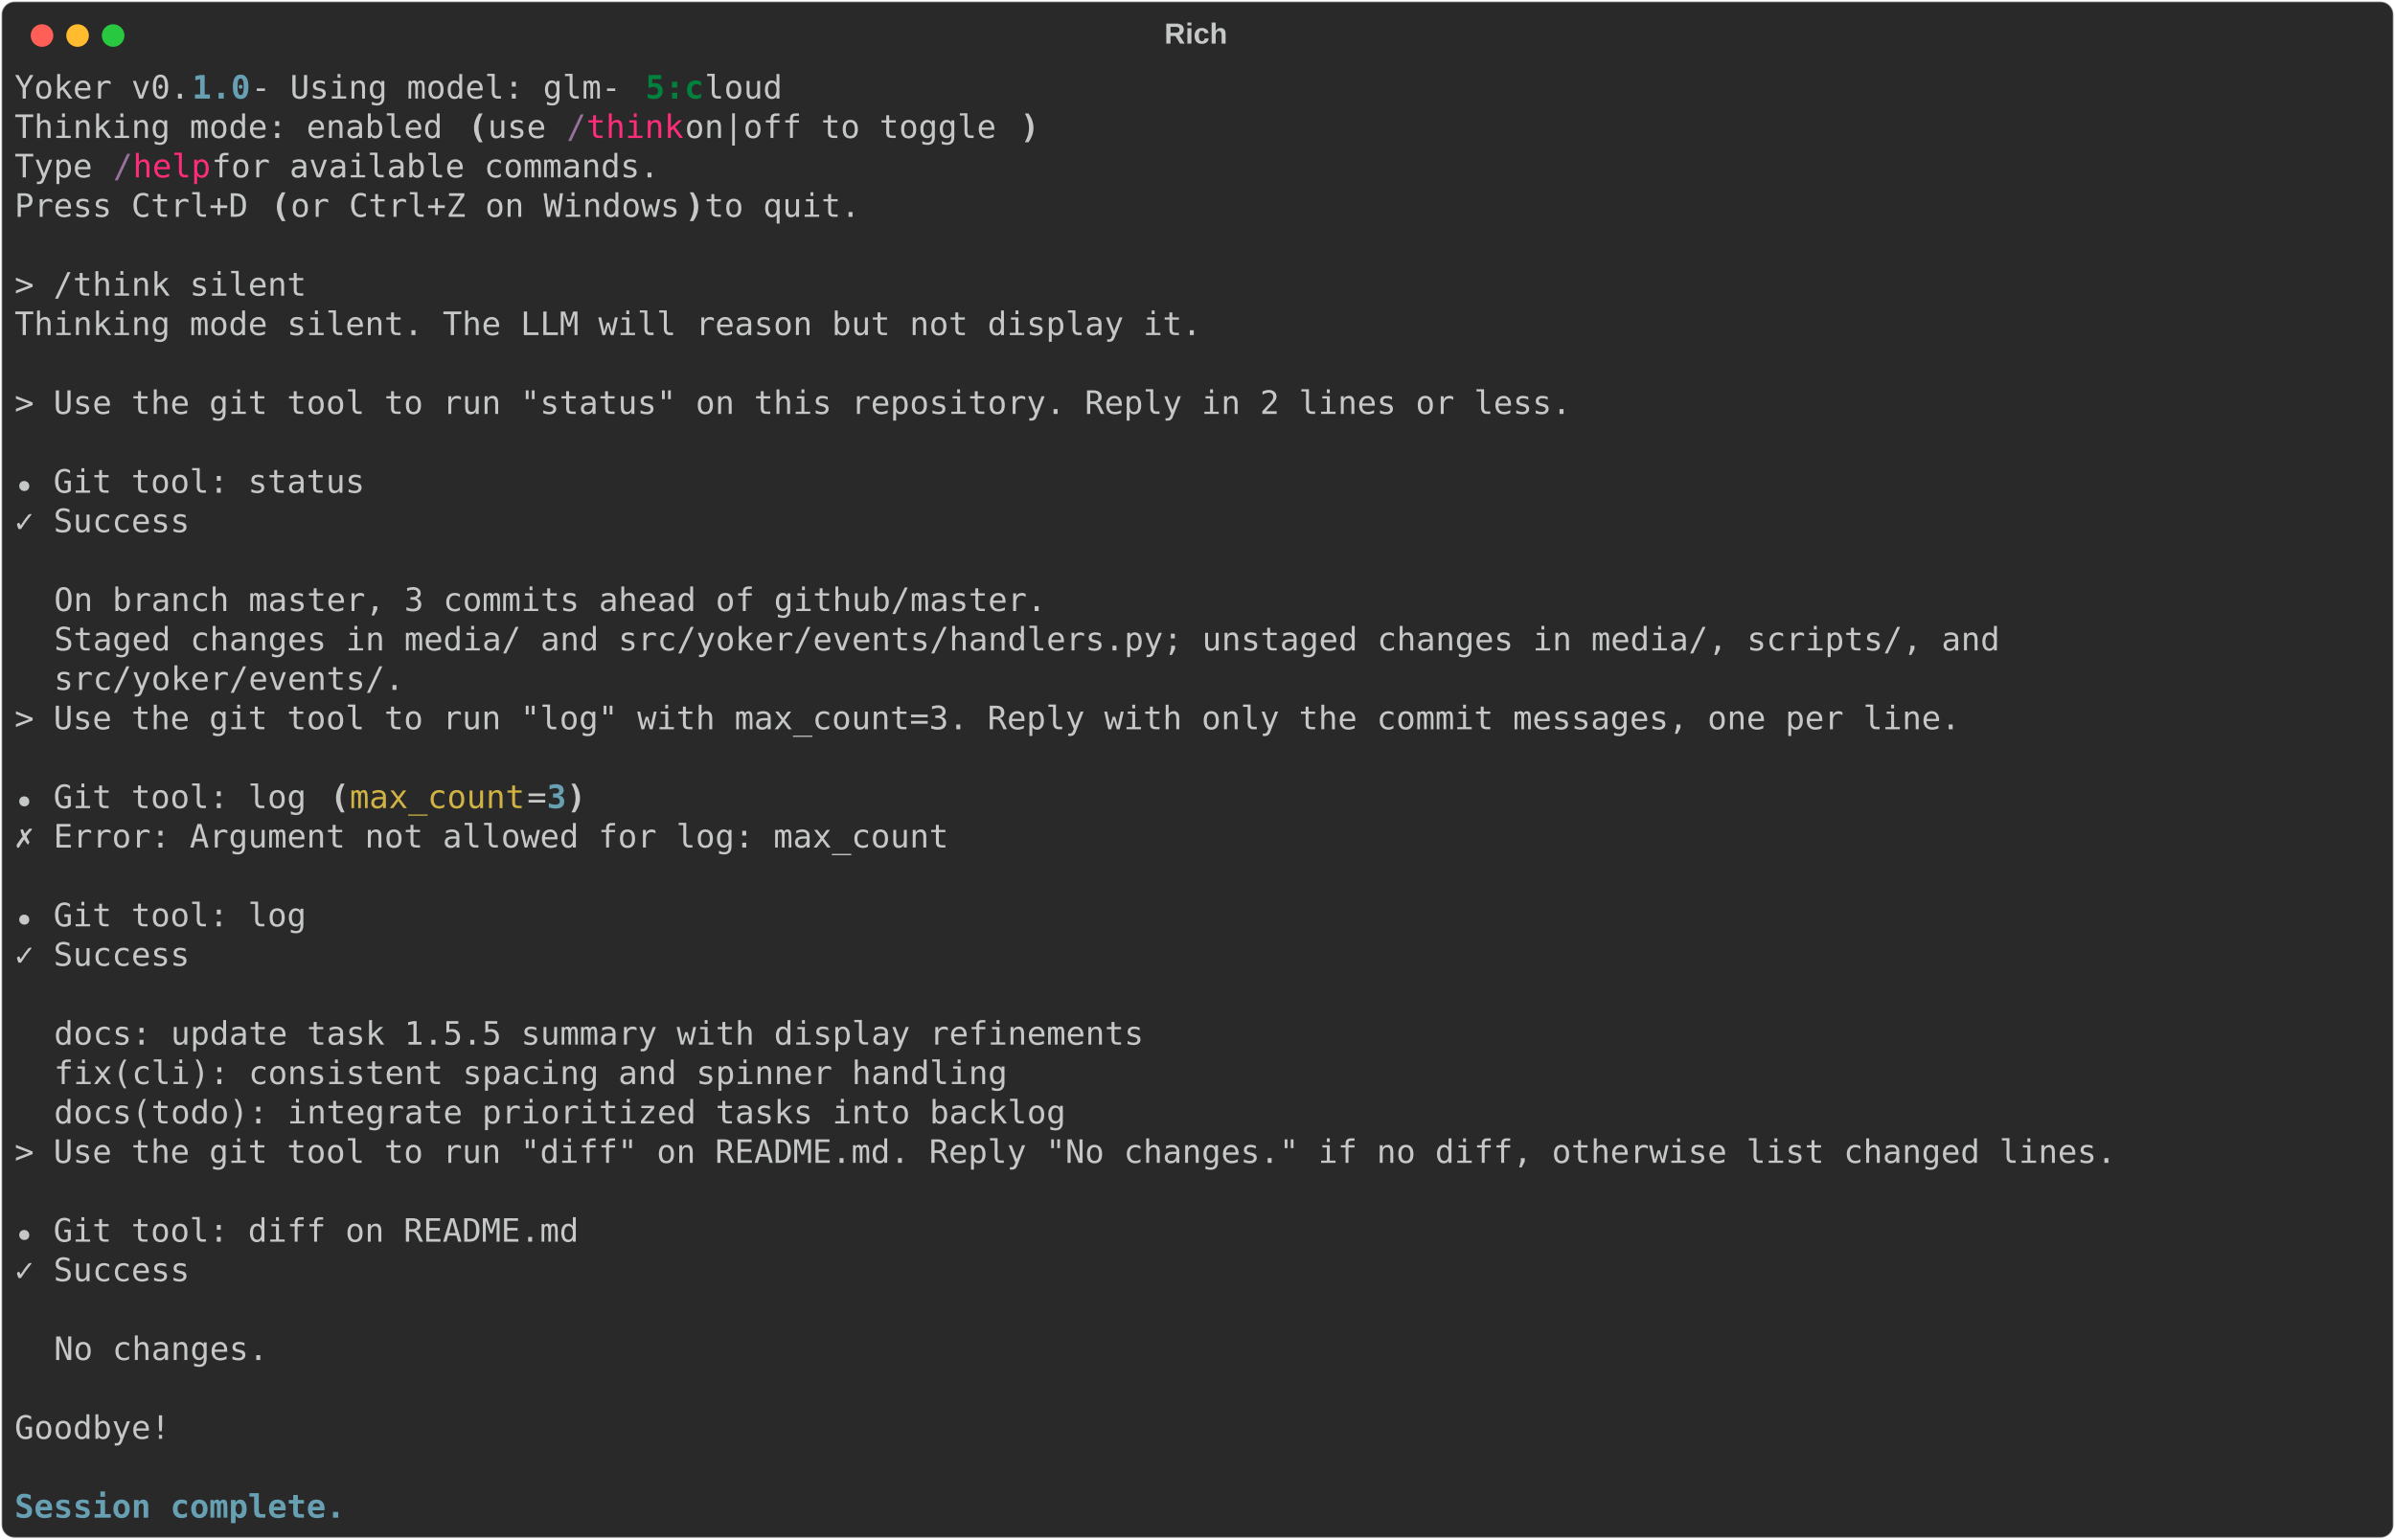
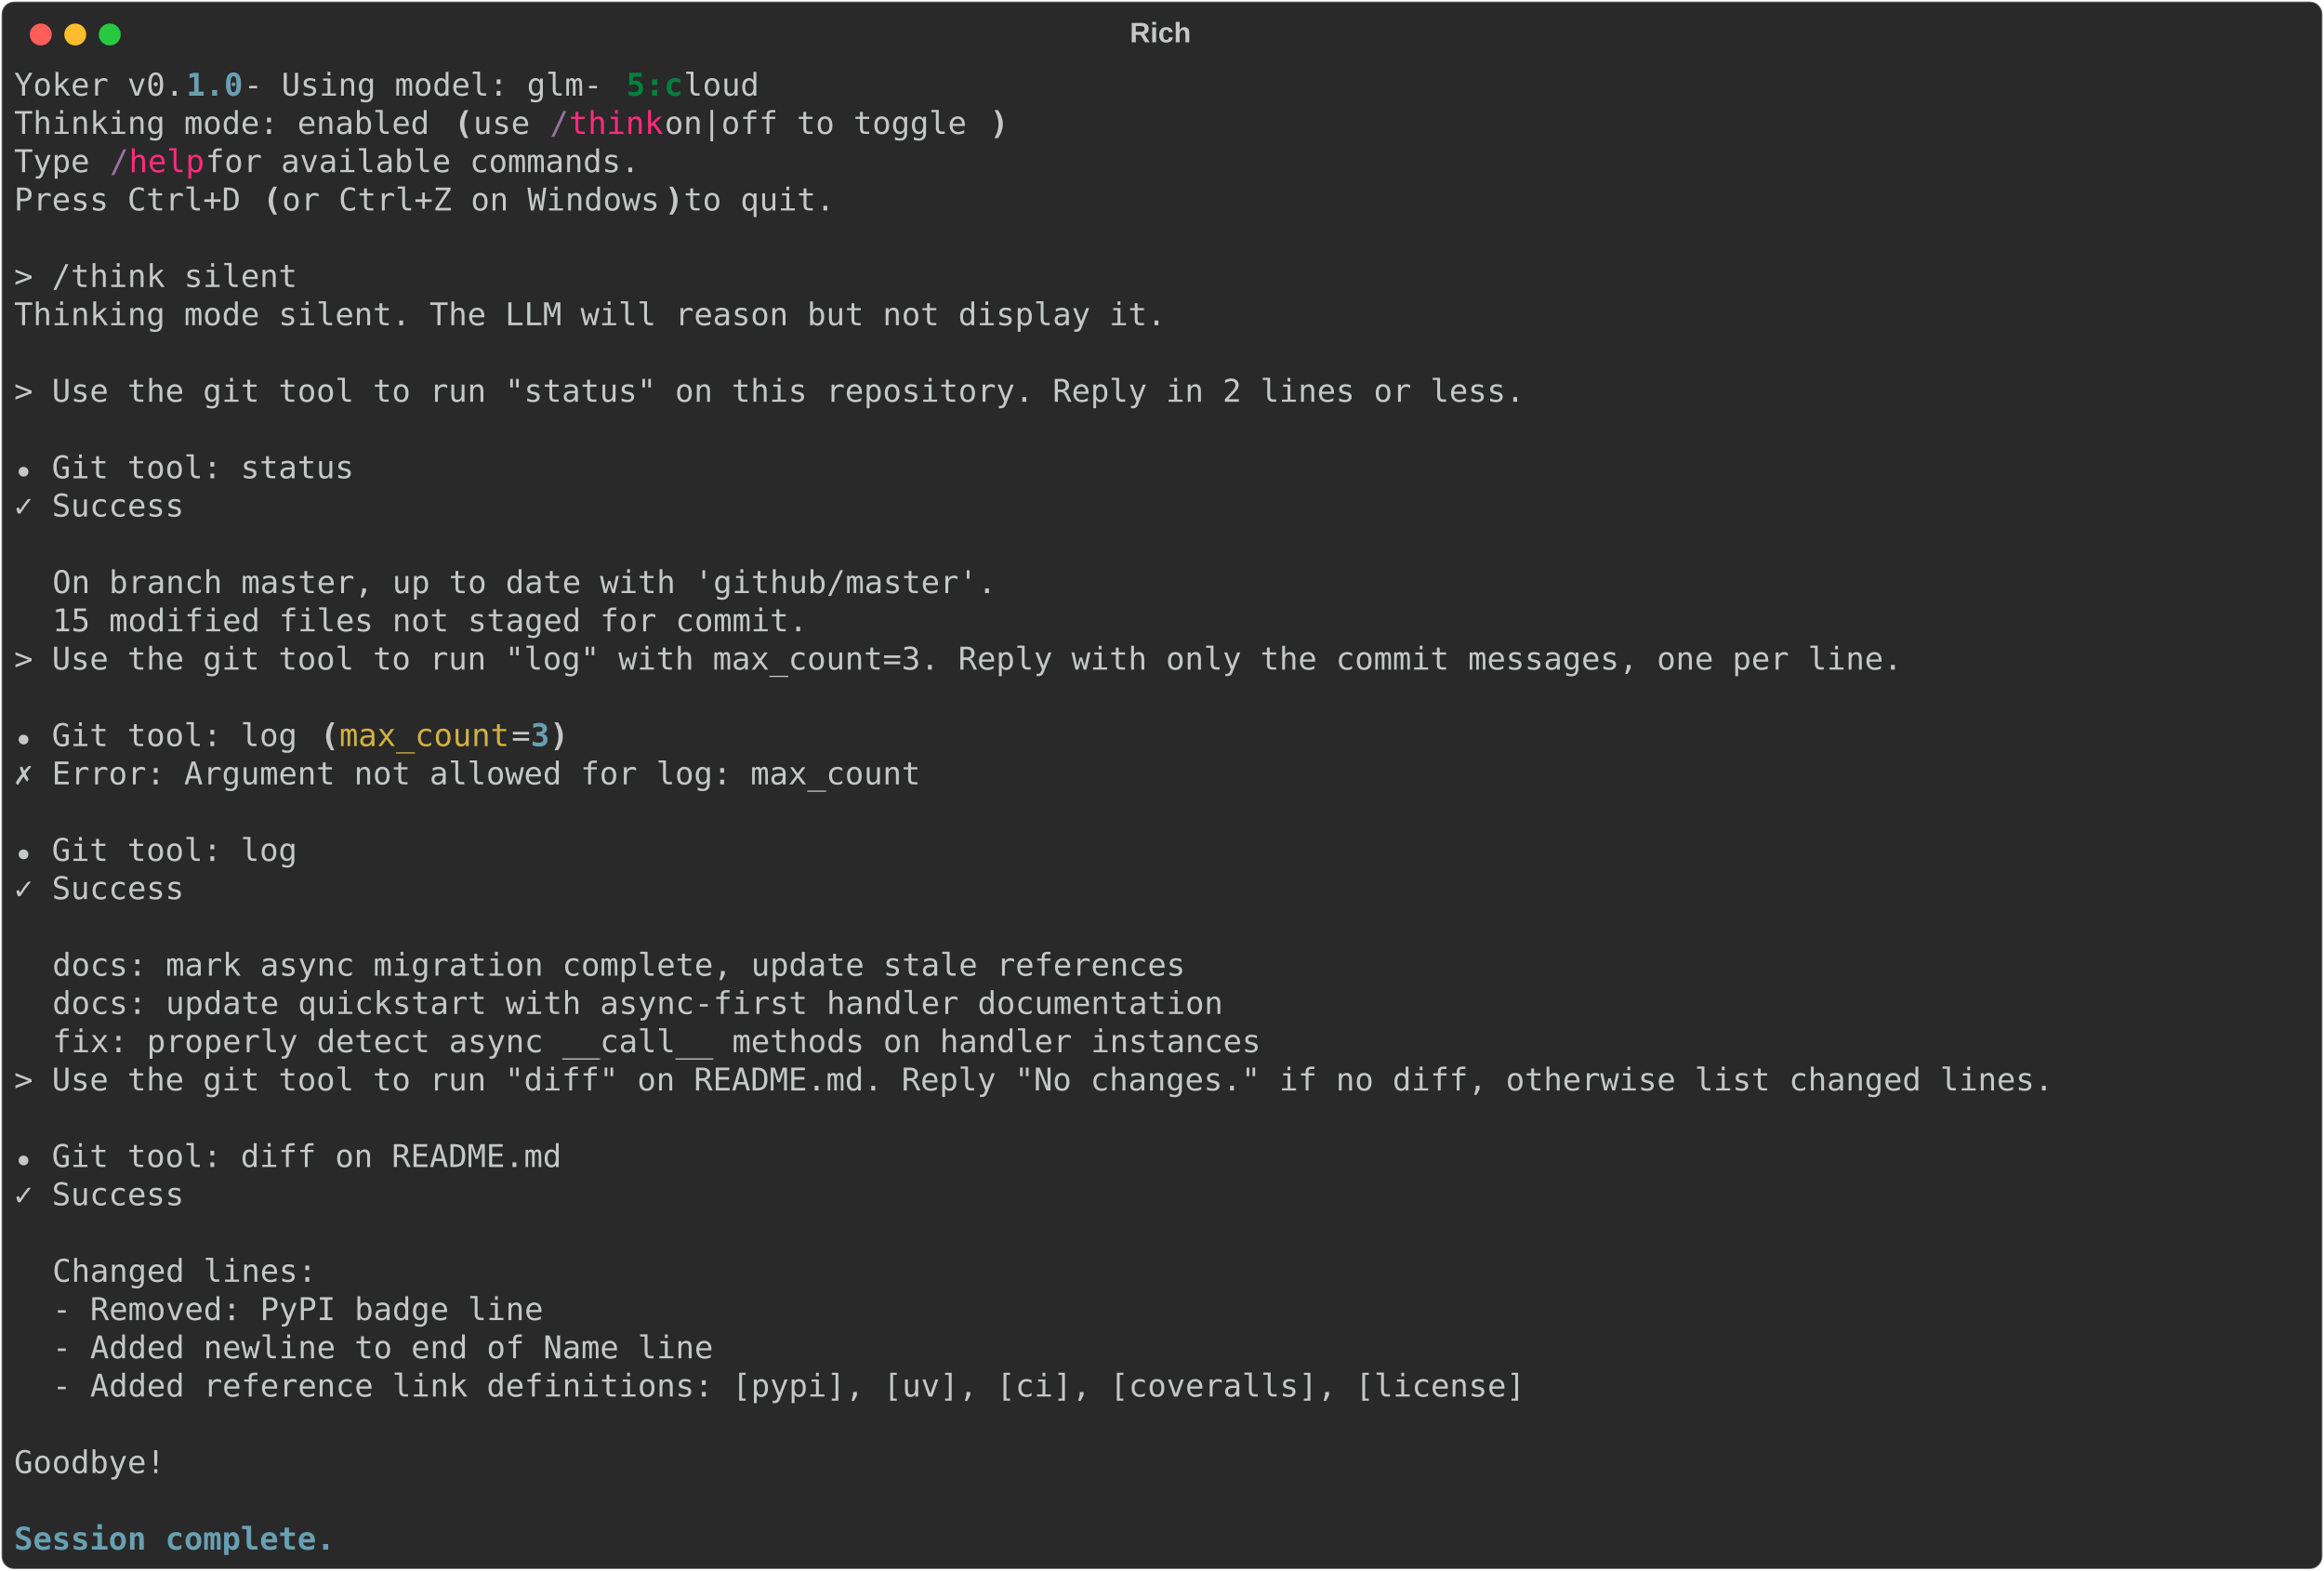
- <svg xmlns="http://www.w3.org/2000/svg" class="rich-terminal" viewBox="0 0 1482 952.8">
+ <svg xmlns="http://www.w3.org/2000/svg" class="rich-terminal" viewBox="0 0 1482 1001.6">
  <style>

    @font-face {
        font-family: "Fira Code";
        src: local("FiraCode-Regular"),
                url("https://cdnjs.cloudflare.com/ajax/libs/firacode/6.2.0/woff2/FiraCode-Regular.woff2") format("woff2"),
                url("https://cdnjs.cloudflare.com/ajax/libs/firacode/6.2.0/woff/FiraCode-Regular.woff") format("woff");
        font-style: normal;
        font-weight: 400;
    }
    @font-face {
        font-family: "Fira Code";
        src: local("FiraCode-Bold"),
                url("https://cdnjs.cloudflare.com/ajax/libs/firacode/6.2.0/woff2/FiraCode-Bold.woff2") format("woff2"),
                url("https://cdnjs.cloudflare.com/ajax/libs/firacode/6.2.0/woff/FiraCode-Bold.woff") format("woff");
        font-style: bold;
        font-weight: 700;
    }

-     .terminal-1325494704-matrix {
+     .terminal-585482461-matrix {
        font-family: Fira Code, monospace;
        font-size: 20px;
        line-height: 24.4px;
        font-variant-east-asian: full-width;
    }

-     .terminal-1325494704-title {
+     .terminal-585482461-title {
        font-size: 18px;
        font-weight: bold;
        font-family: arial;
    }

-     .terminal-1325494704-r1 { fill: #c5c8c6 }
- .terminal-1325494704-r2 { fill: #68a0b3;font-weight: bold }
- .terminal-1325494704-r3 { fill: #00823d;font-weight: bold }
- .terminal-1325494704-r4 { fill: #c5c8c6;font-weight: bold }
- .terminal-1325494704-r5 { fill: #98729f }
- .terminal-1325494704-r6 { fill: #ff2c7a }
- .terminal-1325494704-r7 { fill: #d0b344 }
+     .terminal-585482461-r1 { fill: #c5c8c6 }
+ .terminal-585482461-r2 { fill: #68a0b3;font-weight: bold }
+ .terminal-585482461-r3 { fill: #00823d;font-weight: bold }
+ .terminal-585482461-r4 { fill: #c5c8c6;font-weight: bold }
+ .terminal-585482461-r5 { fill: #98729f }
+ .terminal-585482461-r6 { fill: #ff2c7a }
+ .terminal-585482461-r7 { fill: #d0b344 }
    </style>
  <defs>
-     <clipPath id="terminal-1325494704-clip-terminal">
-       <rect x="0" y="0" width="1463.0" height="901.8" />
-     </clipPath>
-     <clipPath id="terminal-1325494704-line-0">
+     <clipPath id="terminal-585482461-clip-terminal">
+       <rect x="0" y="0" width="1463.0" height="950.6" />
+     </clipPath>
+     <clipPath id="terminal-585482461-line-0">
      <rect x="0" y="1.5" width="1464" height="24.65" />
    </clipPath>
-     <clipPath id="terminal-1325494704-line-1">
+     <clipPath id="terminal-585482461-line-1">
      <rect x="0" y="25.9" width="1464" height="24.65" />
    </clipPath>
-     <clipPath id="terminal-1325494704-line-2">
+     <clipPath id="terminal-585482461-line-2">
      <rect x="0" y="50.3" width="1464" height="24.65" />
    </clipPath>
-     <clipPath id="terminal-1325494704-line-3">
+     <clipPath id="terminal-585482461-line-3">
      <rect x="0" y="74.7" width="1464" height="24.65" />
    </clipPath>
-     <clipPath id="terminal-1325494704-line-4">
+     <clipPath id="terminal-585482461-line-4">
      <rect x="0" y="99.1" width="1464" height="24.65" />
    </clipPath>
-     <clipPath id="terminal-1325494704-line-5">
+     <clipPath id="terminal-585482461-line-5">
      <rect x="0" y="123.5" width="1464" height="24.65" />
    </clipPath>
-     <clipPath id="terminal-1325494704-line-6">
+     <clipPath id="terminal-585482461-line-6">
      <rect x="0" y="147.9" width="1464" height="24.65" />
    </clipPath>
-     <clipPath id="terminal-1325494704-line-7">
+     <clipPath id="terminal-585482461-line-7">
      <rect x="0" y="172.3" width="1464" height="24.65" />
    </clipPath>
-     <clipPath id="terminal-1325494704-line-8">
+     <clipPath id="terminal-585482461-line-8">
      <rect x="0" y="196.7" width="1464" height="24.65" />
    </clipPath>
-     <clipPath id="terminal-1325494704-line-9">
+     <clipPath id="terminal-585482461-line-9">
      <rect x="0" y="221.1" width="1464" height="24.65" />
    </clipPath>
-     <clipPath id="terminal-1325494704-line-10">
+     <clipPath id="terminal-585482461-line-10">
      <rect x="0" y="245.5" width="1464" height="24.65" />
    </clipPath>
-     <clipPath id="terminal-1325494704-line-11">
+     <clipPath id="terminal-585482461-line-11">
      <rect x="0" y="269.9" width="1464" height="24.65" />
    </clipPath>
-     <clipPath id="terminal-1325494704-line-12">
+     <clipPath id="terminal-585482461-line-12">
      <rect x="0" y="294.3" width="1464" height="24.65" />
    </clipPath>
-     <clipPath id="terminal-1325494704-line-13">
+     <clipPath id="terminal-585482461-line-13">
      <rect x="0" y="318.7" width="1464" height="24.65" />
    </clipPath>
-     <clipPath id="terminal-1325494704-line-14">
+     <clipPath id="terminal-585482461-line-14">
      <rect x="0" y="343.1" width="1464" height="24.65" />
    </clipPath>
-     <clipPath id="terminal-1325494704-line-15">
+     <clipPath id="terminal-585482461-line-15">
      <rect x="0" y="367.5" width="1464" height="24.65" />
    </clipPath>
-     <clipPath id="terminal-1325494704-line-16">
+     <clipPath id="terminal-585482461-line-16">
      <rect x="0" y="391.9" width="1464" height="24.65" />
    </clipPath>
-     <clipPath id="terminal-1325494704-line-17">
+     <clipPath id="terminal-585482461-line-17">
      <rect x="0" y="416.3" width="1464" height="24.65" />
    </clipPath>
-     <clipPath id="terminal-1325494704-line-18">
+     <clipPath id="terminal-585482461-line-18">
      <rect x="0" y="440.7" width="1464" height="24.65" />
    </clipPath>
-     <clipPath id="terminal-1325494704-line-19">
+     <clipPath id="terminal-585482461-line-19">
      <rect x="0" y="465.1" width="1464" height="24.65" />
    </clipPath>
-     <clipPath id="terminal-1325494704-line-20">
+     <clipPath id="terminal-585482461-line-20">
      <rect x="0" y="489.5" width="1464" height="24.65" />
    </clipPath>
-     <clipPath id="terminal-1325494704-line-21">
+     <clipPath id="terminal-585482461-line-21">
      <rect x="0" y="513.9" width="1464" height="24.65" />
    </clipPath>
-     <clipPath id="terminal-1325494704-line-22">
+     <clipPath id="terminal-585482461-line-22">
      <rect x="0" y="538.3" width="1464" height="24.65" />
    </clipPath>
-     <clipPath id="terminal-1325494704-line-23">
+     <clipPath id="terminal-585482461-line-23">
      <rect x="0" y="562.7" width="1464" height="24.65" />
    </clipPath>
-     <clipPath id="terminal-1325494704-line-24">
+     <clipPath id="terminal-585482461-line-24">
      <rect x="0" y="587.1" width="1464" height="24.65" />
    </clipPath>
-     <clipPath id="terminal-1325494704-line-25">
+     <clipPath id="terminal-585482461-line-25">
      <rect x="0" y="611.5" width="1464" height="24.65" />
    </clipPath>
-     <clipPath id="terminal-1325494704-line-26">
+     <clipPath id="terminal-585482461-line-26">
      <rect x="0" y="635.9" width="1464" height="24.65" />
    </clipPath>
-     <clipPath id="terminal-1325494704-line-27">
+     <clipPath id="terminal-585482461-line-27">
      <rect x="0" y="660.3" width="1464" height="24.65" />
    </clipPath>
-     <clipPath id="terminal-1325494704-line-28">
+     <clipPath id="terminal-585482461-line-28">
      <rect x="0" y="684.7" width="1464" height="24.65" />
    </clipPath>
-     <clipPath id="terminal-1325494704-line-29">
+     <clipPath id="terminal-585482461-line-29">
      <rect x="0" y="709.1" width="1464" height="24.65" />
    </clipPath>
-     <clipPath id="terminal-1325494704-line-30">
+     <clipPath id="terminal-585482461-line-30">
      <rect x="0" y="733.5" width="1464" height="24.65" />
    </clipPath>
-     <clipPath id="terminal-1325494704-line-31">
+     <clipPath id="terminal-585482461-line-31">
      <rect x="0" y="757.9" width="1464" height="24.65" />
    </clipPath>
-     <clipPath id="terminal-1325494704-line-32">
+     <clipPath id="terminal-585482461-line-32">
      <rect x="0" y="782.3" width="1464" height="24.65" />
    </clipPath>
-     <clipPath id="terminal-1325494704-line-33">
+     <clipPath id="terminal-585482461-line-33">
      <rect x="0" y="806.7" width="1464" height="24.65" />
    </clipPath>
-     <clipPath id="terminal-1325494704-line-34">
+     <clipPath id="terminal-585482461-line-34">
      <rect x="0" y="831.1" width="1464" height="24.65" />
    </clipPath>
-     <clipPath id="terminal-1325494704-line-35">
+     <clipPath id="terminal-585482461-line-35">
      <rect x="0" y="855.5" width="1464" height="24.65" />
    </clipPath>
+     <clipPath id="terminal-585482461-line-36">
+       <rect x="0" y="879.9" width="1464" height="24.65" />
+     </clipPath>
+     <clipPath id="terminal-585482461-line-37">
+       <rect x="0" y="904.3" width="1464" height="24.65" />
+     </clipPath>
  </defs>
-   <rect fill="#292929" stroke="rgba(255,255,255,0.35)" stroke-width="1" x="1" y="1" width="1480" height="950.8" rx="8" />
-   <text class="terminal-1325494704-title" fill="#c5c8c6" text-anchor="middle" x="740" y="27">Rich</text>
+   <rect fill="#292929" stroke="rgba(255,255,255,0.35)" stroke-width="1" x="1" y="1" width="1480" height="999.6" rx="8" />
+   <text class="terminal-585482461-title" fill="#c5c8c6" text-anchor="middle" x="740" y="27">Rich</text>
  <g transform="translate(26,22)">
    <circle cx="0" cy="0" r="7" fill="#ff5f57" />
    <circle cx="22" cy="0" r="7" fill="#febc2e" />
    <circle cx="44" cy="0" r="7" fill="#28c840" />
  </g>
-   <g transform="translate(9, 41)" clip-path="url(#terminal-1325494704-clip-terminal)">
-     <g class="terminal-1325494704-matrix">
-       <text class="terminal-1325494704-r1" x="0" y="20" textLength="109.8" clip-path="url(#terminal-1325494704-line-0)">Yoker v0.</text>
-       <text class="terminal-1325494704-r2" x="109.8" y="20" textLength="36.6" clip-path="url(#terminal-1325494704-line-0)">1.0</text>
-       <text class="terminal-1325494704-r1" x="146.4" y="20" textLength="244" clip-path="url(#terminal-1325494704-line-0)"> - Using model: glm-</text>
-       <text class="terminal-1325494704-r3" x="390.4" y="20" textLength="36.6" clip-path="url(#terminal-1325494704-line-0)">5:c</text>
-       <text class="terminal-1325494704-r1" x="427" y="20" textLength="48.8" clip-path="url(#terminal-1325494704-line-0)">loud</text>
-       <text class="terminal-1325494704-r1" x="1464" y="20" textLength="12.2" clip-path="url(#terminal-1325494704-line-0)">
- </text>
-       <text class="terminal-1325494704-r1" x="0" y="44.4" textLength="280.6" clip-path="url(#terminal-1325494704-line-1)">Thinking mode: enabled </text>
-       <text class="terminal-1325494704-r4" x="280.6" y="44.4" textLength="12.2" clip-path="url(#terminal-1325494704-line-1)">(</text>
-       <text class="terminal-1325494704-r1" x="292.8" y="44.4" textLength="48.8" clip-path="url(#terminal-1325494704-line-1)">use </text>
-       <text class="terminal-1325494704-r5" x="341.6" y="44.4" textLength="12.2" clip-path="url(#terminal-1325494704-line-1)">/</text>
-       <text class="terminal-1325494704-r6" x="353.8" y="44.4" textLength="61" clip-path="url(#terminal-1325494704-line-1)">think</text>
-       <text class="terminal-1325494704-r1" x="414.8" y="44.4" textLength="207.4" clip-path="url(#terminal-1325494704-line-1)"> on|off to toggle</text>
-       <text class="terminal-1325494704-r4" x="622.2" y="44.4" textLength="12.2" clip-path="url(#terminal-1325494704-line-1)">)</text>
-       <text class="terminal-1325494704-r1" x="1464" y="44.4" textLength="12.2" clip-path="url(#terminal-1325494704-line-1)">
- </text>
-       <text class="terminal-1325494704-r1" x="0" y="68.8" textLength="61" clip-path="url(#terminal-1325494704-line-2)">Type </text>
-       <text class="terminal-1325494704-r5" x="61" y="68.8" textLength="12.2" clip-path="url(#terminal-1325494704-line-2)">/</text>
-       <text class="terminal-1325494704-r6" x="73.2" y="68.8" textLength="48.8" clip-path="url(#terminal-1325494704-line-2)">help</text>
-       <text class="terminal-1325494704-r1" x="122" y="68.8" textLength="292.8" clip-path="url(#terminal-1325494704-line-2)"> for available commands.</text>
-       <text class="terminal-1325494704-r1" x="1464" y="68.8" textLength="12.2" clip-path="url(#terminal-1325494704-line-2)">
- </text>
-       <text class="terminal-1325494704-r1" x="0" y="93.2" textLength="158.6" clip-path="url(#terminal-1325494704-line-3)">Press Ctrl+D </text>
-       <text class="terminal-1325494704-r4" x="158.6" y="93.2" textLength="12.2" clip-path="url(#terminal-1325494704-line-3)">(</text>
-       <text class="terminal-1325494704-r1" x="170.8" y="93.2" textLength="244" clip-path="url(#terminal-1325494704-line-3)">or Ctrl+Z on Windows</text>
-       <text class="terminal-1325494704-r4" x="414.8" y="93.2" textLength="12.2" clip-path="url(#terminal-1325494704-line-3)">)</text>
-       <text class="terminal-1325494704-r1" x="427" y="93.2" textLength="109.8" clip-path="url(#terminal-1325494704-line-3)"> to quit.</text>
-       <text class="terminal-1325494704-r1" x="1464" y="93.2" textLength="12.2" clip-path="url(#terminal-1325494704-line-3)">
- </text>
-       <text class="terminal-1325494704-r1" x="1464" y="117.6" textLength="12.2" clip-path="url(#terminal-1325494704-line-4)">
- </text>
-       <text class="terminal-1325494704-r1" x="0" y="142" textLength="183" clip-path="url(#terminal-1325494704-line-5)">&gt; /think silent</text>
-       <text class="terminal-1325494704-r1" x="1464" y="142" textLength="12.2" clip-path="url(#terminal-1325494704-line-5)">
- </text>
-       <text class="terminal-1325494704-r1" x="0" y="166.4" textLength="744.2" clip-path="url(#terminal-1325494704-line-6)">Thinking mode silent. The LLM will reason but not display it.</text>
-       <text class="terminal-1325494704-r1" x="1464" y="166.4" textLength="12.2" clip-path="url(#terminal-1325494704-line-6)">
- </text>
-       <text class="terminal-1325494704-r1" x="1464" y="190.8" textLength="12.2" clip-path="url(#terminal-1325494704-line-7)">
- </text>
-       <text class="terminal-1325494704-r1" x="0" y="215.2" textLength="976" clip-path="url(#terminal-1325494704-line-8)">&gt; Use the git tool to run "status" on this repository. Reply in 2 lines or less.</text>
-       <text class="terminal-1325494704-r1" x="1464" y="215.2" textLength="12.2" clip-path="url(#terminal-1325494704-line-8)">
- </text>
-       <text class="terminal-1325494704-r1" x="1464" y="239.6" textLength="12.2" clip-path="url(#terminal-1325494704-line-9)">
- </text>
-       <text class="terminal-1325494704-r1" x="0" y="264" textLength="219.6" clip-path="url(#terminal-1325494704-line-10)">⏺ Git tool: status</text>
-       <text class="terminal-1325494704-r1" x="1464" y="264" textLength="12.2" clip-path="url(#terminal-1325494704-line-10)">
- </text>
-       <text class="terminal-1325494704-r1" x="0" y="288.4" textLength="134.2" clip-path="url(#terminal-1325494704-line-11)">  ✓ Success</text>
-       <text class="terminal-1325494704-r1" x="1464" y="288.4" textLength="12.2" clip-path="url(#terminal-1325494704-line-11)">
- </text>
-       <text class="terminal-1325494704-r1" x="1464" y="312.8" textLength="12.2" clip-path="url(#terminal-1325494704-line-12)">
- </text>
-       <text class="terminal-1325494704-r1" x="24.4" y="337.2" textLength="1439.6" clip-path="url(#terminal-1325494704-line-13)">On branch master, 3 commits ahead of github/master.                                                                   </text>
-       <text class="terminal-1325494704-r1" x="1464" y="337.2" textLength="12.2" clip-path="url(#terminal-1325494704-line-13)">
- </text>
-       <text class="terminal-1325494704-r1" x="24.4" y="361.6" textLength="1439.6" clip-path="url(#terminal-1325494704-line-14)">Staged changes in media/ and src/yoker/events/handlers.py; unstaged changes in media/, scripts/, and                  </text>
-       <text class="terminal-1325494704-r1" x="1464" y="361.6" textLength="12.2" clip-path="url(#terminal-1325494704-line-14)">
- </text>
-       <text class="terminal-1325494704-r1" x="24.4" y="386" textLength="1439.6" clip-path="url(#terminal-1325494704-line-15)">src/yoker/events/.                                                                                                    </text>
-       <text class="terminal-1325494704-r1" x="1464" y="386" textLength="12.2" clip-path="url(#terminal-1325494704-line-15)">
- </text>
-       <text class="terminal-1325494704-r1" x="0" y="410.4" textLength="1220" clip-path="url(#terminal-1325494704-line-16)">&gt; Use the git tool to run "log" with max_count=3. Reply with only the commit messages, one per line.</text>
-       <text class="terminal-1325494704-r1" x="1464" y="410.4" textLength="12.2" clip-path="url(#terminal-1325494704-line-16)">
- </text>
-       <text class="terminal-1325494704-r1" x="1464" y="434.8" textLength="12.2" clip-path="url(#terminal-1325494704-line-17)">
- </text>
-       <text class="terminal-1325494704-r1" x="0" y="459.2" textLength="195.2" clip-path="url(#terminal-1325494704-line-18)">⏺ Git tool: log </text>
-       <text class="terminal-1325494704-r4" x="195.2" y="459.2" textLength="12.2" clip-path="url(#terminal-1325494704-line-18)">(</text>
-       <text class="terminal-1325494704-r7" x="207.4" y="459.2" textLength="109.8" clip-path="url(#terminal-1325494704-line-18)">max_count</text>
-       <text class="terminal-1325494704-r1" x="317.2" y="459.2" textLength="12.2" clip-path="url(#terminal-1325494704-line-18)">=</text>
-       <text class="terminal-1325494704-r2" x="329.4" y="459.2" textLength="12.2" clip-path="url(#terminal-1325494704-line-18)">3</text>
-       <text class="terminal-1325494704-r4" x="341.6" y="459.2" textLength="12.2" clip-path="url(#terminal-1325494704-line-18)">)</text>
-       <text class="terminal-1325494704-r1" x="1464" y="459.2" textLength="12.2" clip-path="url(#terminal-1325494704-line-18)">
- </text>
-       <text class="terminal-1325494704-r1" x="0" y="483.6" textLength="610" clip-path="url(#terminal-1325494704-line-19)">  ✗ Error: Argument not allowed for log: max_count</text>
-       <text class="terminal-1325494704-r1" x="1464" y="483.6" textLength="12.2" clip-path="url(#terminal-1325494704-line-19)">
- </text>
-       <text class="terminal-1325494704-r1" x="1464" y="508" textLength="12.2" clip-path="url(#terminal-1325494704-line-20)">
- </text>
-       <text class="terminal-1325494704-r1" x="0" y="532.4" textLength="183" clip-path="url(#terminal-1325494704-line-21)">⏺ Git tool: log</text>
-       <text class="terminal-1325494704-r1" x="1464" y="532.4" textLength="12.2" clip-path="url(#terminal-1325494704-line-21)">
- </text>
-       <text class="terminal-1325494704-r1" x="0" y="556.8" textLength="134.2" clip-path="url(#terminal-1325494704-line-22)">  ✓ Success</text>
-       <text class="terminal-1325494704-r1" x="1464" y="556.8" textLength="12.2" clip-path="url(#terminal-1325494704-line-22)">
- </text>
-       <text class="terminal-1325494704-r1" x="1464" y="581.2" textLength="12.2" clip-path="url(#terminal-1325494704-line-23)">
- </text>
-       <text class="terminal-1325494704-r1" x="24.4" y="605.6" textLength="1439.6" clip-path="url(#terminal-1325494704-line-24)">docs: update task 1.5.5 summary with display refinements                                                              </text>
-       <text class="terminal-1325494704-r1" x="1464" y="605.6" textLength="12.2" clip-path="url(#terminal-1325494704-line-24)">
- </text>
-       <text class="terminal-1325494704-r1" x="24.4" y="630" textLength="1439.6" clip-path="url(#terminal-1325494704-line-25)">fix(cli): consistent spacing and spinner handling                                                                     </text>
-       <text class="terminal-1325494704-r1" x="1464" y="630" textLength="12.2" clip-path="url(#terminal-1325494704-line-25)">
- </text>
-       <text class="terminal-1325494704-r1" x="24.4" y="654.4" textLength="1439.6" clip-path="url(#terminal-1325494704-line-26)">docs(todo): integrate prioritized tasks into backlog                                                                  </text>
-       <text class="terminal-1325494704-r1" x="1464" y="654.4" textLength="12.2" clip-path="url(#terminal-1325494704-line-26)">
- </text>
-       <text class="terminal-1325494704-r1" x="0" y="678.8" textLength="1317.6" clip-path="url(#terminal-1325494704-line-27)">&gt; Use the git tool to run "diff" on README.md. Reply "No changes." if no diff, otherwise list changed lines.</text>
-       <text class="terminal-1325494704-r1" x="1464" y="678.8" textLength="12.2" clip-path="url(#terminal-1325494704-line-27)">
- </text>
-       <text class="terminal-1325494704-r1" x="1464" y="703.2" textLength="12.2" clip-path="url(#terminal-1325494704-line-28)">
- </text>
-       <text class="terminal-1325494704-r1" x="0" y="727.6" textLength="353.8" clip-path="url(#terminal-1325494704-line-29)">⏺ Git tool: diff on README.md</text>
-       <text class="terminal-1325494704-r1" x="1464" y="727.6" textLength="12.2" clip-path="url(#terminal-1325494704-line-29)">
- </text>
-       <text class="terminal-1325494704-r1" x="0" y="752" textLength="134.2" clip-path="url(#terminal-1325494704-line-30)">  ✓ Success</text>
-       <text class="terminal-1325494704-r1" x="1464" y="752" textLength="12.2" clip-path="url(#terminal-1325494704-line-30)">
- </text>
-       <text class="terminal-1325494704-r1" x="1464" y="776.4" textLength="12.2" clip-path="url(#terminal-1325494704-line-31)">
- </text>
-       <text class="terminal-1325494704-r1" x="24.4" y="800.8" textLength="1439.6" clip-path="url(#terminal-1325494704-line-32)">No changes.                                                                                                           </text>
-       <text class="terminal-1325494704-r1" x="1464" y="800.8" textLength="12.2" clip-path="url(#terminal-1325494704-line-32)">
- </text>
-       <text class="terminal-1325494704-r1" x="1464" y="825.2" textLength="12.2" clip-path="url(#terminal-1325494704-line-33)">
- </text>
-       <text class="terminal-1325494704-r1" x="0" y="849.6" textLength="97.6" clip-path="url(#terminal-1325494704-line-34)">Goodbye!</text>
-       <text class="terminal-1325494704-r1" x="1464" y="849.6" textLength="12.2" clip-path="url(#terminal-1325494704-line-34)">
- </text>
-       <text class="terminal-1325494704-r1" x="1464" y="874" textLength="12.2" clip-path="url(#terminal-1325494704-line-35)">
- </text>
-       <text class="terminal-1325494704-r2" x="0" y="898.4" textLength="207.4" clip-path="url(#terminal-1325494704-line-36)">Session complete.</text>
-       <text class="terminal-1325494704-r1" x="1464" y="898.4" textLength="12.2" clip-path="url(#terminal-1325494704-line-36)">
+   <g transform="translate(9, 41)" clip-path="url(#terminal-585482461-clip-terminal)">
+     <g class="terminal-585482461-matrix">
+       <text class="terminal-585482461-r1" x="0" y="20" textLength="109.8" clip-path="url(#terminal-585482461-line-0)">Yoker v0.</text>
+       <text class="terminal-585482461-r2" x="109.8" y="20" textLength="36.6" clip-path="url(#terminal-585482461-line-0)">1.0</text>
+       <text class="terminal-585482461-r1" x="146.4" y="20" textLength="244" clip-path="url(#terminal-585482461-line-0)"> - Using model: glm-</text>
+       <text class="terminal-585482461-r3" x="390.4" y="20" textLength="36.6" clip-path="url(#terminal-585482461-line-0)">5:c</text>
+       <text class="terminal-585482461-r1" x="427" y="20" textLength="48.8" clip-path="url(#terminal-585482461-line-0)">loud</text>
+       <text class="terminal-585482461-r1" x="1464" y="20" textLength="12.2" clip-path="url(#terminal-585482461-line-0)">
+ </text>
+       <text class="terminal-585482461-r1" x="0" y="44.4" textLength="280.6" clip-path="url(#terminal-585482461-line-1)">Thinking mode: enabled </text>
+       <text class="terminal-585482461-r4" x="280.6" y="44.4" textLength="12.2" clip-path="url(#terminal-585482461-line-1)">(</text>
+       <text class="terminal-585482461-r1" x="292.8" y="44.4" textLength="48.8" clip-path="url(#terminal-585482461-line-1)">use </text>
+       <text class="terminal-585482461-r5" x="341.6" y="44.4" textLength="12.2" clip-path="url(#terminal-585482461-line-1)">/</text>
+       <text class="terminal-585482461-r6" x="353.8" y="44.4" textLength="61" clip-path="url(#terminal-585482461-line-1)">think</text>
+       <text class="terminal-585482461-r1" x="414.8" y="44.4" textLength="207.4" clip-path="url(#terminal-585482461-line-1)"> on|off to toggle</text>
+       <text class="terminal-585482461-r4" x="622.2" y="44.4" textLength="12.2" clip-path="url(#terminal-585482461-line-1)">)</text>
+       <text class="terminal-585482461-r1" x="1464" y="44.4" textLength="12.2" clip-path="url(#terminal-585482461-line-1)">
+ </text>
+       <text class="terminal-585482461-r1" x="0" y="68.8" textLength="61" clip-path="url(#terminal-585482461-line-2)">Type </text>
+       <text class="terminal-585482461-r5" x="61" y="68.8" textLength="12.2" clip-path="url(#terminal-585482461-line-2)">/</text>
+       <text class="terminal-585482461-r6" x="73.2" y="68.8" textLength="48.8" clip-path="url(#terminal-585482461-line-2)">help</text>
+       <text class="terminal-585482461-r1" x="122" y="68.8" textLength="292.8" clip-path="url(#terminal-585482461-line-2)"> for available commands.</text>
+       <text class="terminal-585482461-r1" x="1464" y="68.8" textLength="12.2" clip-path="url(#terminal-585482461-line-2)">
+ </text>
+       <text class="terminal-585482461-r1" x="0" y="93.2" textLength="158.6" clip-path="url(#terminal-585482461-line-3)">Press Ctrl+D </text>
+       <text class="terminal-585482461-r4" x="158.6" y="93.2" textLength="12.2" clip-path="url(#terminal-585482461-line-3)">(</text>
+       <text class="terminal-585482461-r1" x="170.8" y="93.2" textLength="244" clip-path="url(#terminal-585482461-line-3)">or Ctrl+Z on Windows</text>
+       <text class="terminal-585482461-r4" x="414.8" y="93.2" textLength="12.2" clip-path="url(#terminal-585482461-line-3)">)</text>
+       <text class="terminal-585482461-r1" x="427" y="93.2" textLength="109.8" clip-path="url(#terminal-585482461-line-3)"> to quit.</text>
+       <text class="terminal-585482461-r1" x="1464" y="93.2" textLength="12.2" clip-path="url(#terminal-585482461-line-3)">
+ </text>
+       <text class="terminal-585482461-r1" x="1464" y="117.6" textLength="12.2" clip-path="url(#terminal-585482461-line-4)">
+ </text>
+       <text class="terminal-585482461-r1" x="0" y="142" textLength="183" clip-path="url(#terminal-585482461-line-5)">&gt; /think silent</text>
+       <text class="terminal-585482461-r1" x="1464" y="142" textLength="12.2" clip-path="url(#terminal-585482461-line-5)">
+ </text>
+       <text class="terminal-585482461-r1" x="0" y="166.4" textLength="744.2" clip-path="url(#terminal-585482461-line-6)">Thinking mode silent. The LLM will reason but not display it.</text>
+       <text class="terminal-585482461-r1" x="1464" y="166.4" textLength="12.2" clip-path="url(#terminal-585482461-line-6)">
+ </text>
+       <text class="terminal-585482461-r1" x="1464" y="190.8" textLength="12.2" clip-path="url(#terminal-585482461-line-7)">
+ </text>
+       <text class="terminal-585482461-r1" x="0" y="215.2" textLength="976" clip-path="url(#terminal-585482461-line-8)">&gt; Use the git tool to run "status" on this repository. Reply in 2 lines or less.</text>
+       <text class="terminal-585482461-r1" x="1464" y="215.2" textLength="12.2" clip-path="url(#terminal-585482461-line-8)">
+ </text>
+       <text class="terminal-585482461-r1" x="1464" y="239.6" textLength="12.2" clip-path="url(#terminal-585482461-line-9)">
+ </text>
+       <text class="terminal-585482461-r1" x="0" y="264" textLength="219.6" clip-path="url(#terminal-585482461-line-10)">⏺ Git tool: status</text>
+       <text class="terminal-585482461-r1" x="1464" y="264" textLength="12.2" clip-path="url(#terminal-585482461-line-10)">
+ </text>
+       <text class="terminal-585482461-r1" x="0" y="288.4" textLength="134.2" clip-path="url(#terminal-585482461-line-11)">  ✓ Success</text>
+       <text class="terminal-585482461-r1" x="1464" y="288.4" textLength="12.2" clip-path="url(#terminal-585482461-line-11)">
+ </text>
+       <text class="terminal-585482461-r1" x="1464" y="312.8" textLength="12.2" clip-path="url(#terminal-585482461-line-12)">
+ </text>
+       <text class="terminal-585482461-r1" x="24.4" y="337.2" textLength="1439.6" clip-path="url(#terminal-585482461-line-13)">On branch master, up to date with 'github/master'.                                                                    </text>
+       <text class="terminal-585482461-r1" x="1464" y="337.2" textLength="12.2" clip-path="url(#terminal-585482461-line-13)">
+ </text>
+       <text class="terminal-585482461-r1" x="24.4" y="361.6" textLength="1439.6" clip-path="url(#terminal-585482461-line-14)">15 modified files not staged for commit.                                                                              </text>
+       <text class="terminal-585482461-r1" x="1464" y="361.6" textLength="12.2" clip-path="url(#terminal-585482461-line-14)">
+ </text>
+       <text class="terminal-585482461-r1" x="0" y="386" textLength="1220" clip-path="url(#terminal-585482461-line-15)">&gt; Use the git tool to run "log" with max_count=3. Reply with only the commit messages, one per line.</text>
+       <text class="terminal-585482461-r1" x="1464" y="386" textLength="12.2" clip-path="url(#terminal-585482461-line-15)">
+ </text>
+       <text class="terminal-585482461-r1" x="1464" y="410.4" textLength="12.2" clip-path="url(#terminal-585482461-line-16)">
+ </text>
+       <text class="terminal-585482461-r1" x="0" y="434.8" textLength="195.2" clip-path="url(#terminal-585482461-line-17)">⏺ Git tool: log </text>
+       <text class="terminal-585482461-r4" x="195.2" y="434.8" textLength="12.2" clip-path="url(#terminal-585482461-line-17)">(</text>
+       <text class="terminal-585482461-r7" x="207.4" y="434.8" textLength="109.8" clip-path="url(#terminal-585482461-line-17)">max_count</text>
+       <text class="terminal-585482461-r1" x="317.2" y="434.8" textLength="12.2" clip-path="url(#terminal-585482461-line-17)">=</text>
+       <text class="terminal-585482461-r2" x="329.4" y="434.8" textLength="12.2" clip-path="url(#terminal-585482461-line-17)">3</text>
+       <text class="terminal-585482461-r4" x="341.6" y="434.8" textLength="12.2" clip-path="url(#terminal-585482461-line-17)">)</text>
+       <text class="terminal-585482461-r1" x="1464" y="434.8" textLength="12.2" clip-path="url(#terminal-585482461-line-17)">
+ </text>
+       <text class="terminal-585482461-r1" x="0" y="459.2" textLength="610" clip-path="url(#terminal-585482461-line-18)">  ✗ Error: Argument not allowed for log: max_count</text>
+       <text class="terminal-585482461-r1" x="1464" y="459.2" textLength="12.2" clip-path="url(#terminal-585482461-line-18)">
+ </text>
+       <text class="terminal-585482461-r1" x="1464" y="483.6" textLength="12.2" clip-path="url(#terminal-585482461-line-19)">
+ </text>
+       <text class="terminal-585482461-r1" x="0" y="508" textLength="183" clip-path="url(#terminal-585482461-line-20)">⏺ Git tool: log</text>
+       <text class="terminal-585482461-r1" x="1464" y="508" textLength="12.2" clip-path="url(#terminal-585482461-line-20)">
+ </text>
+       <text class="terminal-585482461-r1" x="0" y="532.4" textLength="134.2" clip-path="url(#terminal-585482461-line-21)">  ✓ Success</text>
+       <text class="terminal-585482461-r1" x="1464" y="532.4" textLength="12.2" clip-path="url(#terminal-585482461-line-21)">
+ </text>
+       <text class="terminal-585482461-r1" x="1464" y="556.8" textLength="12.2" clip-path="url(#terminal-585482461-line-22)">
+ </text>
+       <text class="terminal-585482461-r1" x="24.4" y="581.2" textLength="1439.6" clip-path="url(#terminal-585482461-line-23)">docs: mark async migration complete, update stale references                                                          </text>
+       <text class="terminal-585482461-r1" x="1464" y="581.2" textLength="12.2" clip-path="url(#terminal-585482461-line-23)">
+ </text>
+       <text class="terminal-585482461-r1" x="24.4" y="605.6" textLength="1439.6" clip-path="url(#terminal-585482461-line-24)">docs: update quickstart with async-first handler documentation                                                        </text>
+       <text class="terminal-585482461-r1" x="1464" y="605.6" textLength="12.2" clip-path="url(#terminal-585482461-line-24)">
+ </text>
+       <text class="terminal-585482461-r1" x="24.4" y="630" textLength="1439.6" clip-path="url(#terminal-585482461-line-25)">fix: properly detect async __call__ methods on handler instances                                                      </text>
+       <text class="terminal-585482461-r1" x="1464" y="630" textLength="12.2" clip-path="url(#terminal-585482461-line-25)">
+ </text>
+       <text class="terminal-585482461-r1" x="0" y="654.4" textLength="1317.6" clip-path="url(#terminal-585482461-line-26)">&gt; Use the git tool to run "diff" on README.md. Reply "No changes." if no diff, otherwise list changed lines.</text>
+       <text class="terminal-585482461-r1" x="1464" y="654.4" textLength="12.2" clip-path="url(#terminal-585482461-line-26)">
+ </text>
+       <text class="terminal-585482461-r1" x="1464" y="678.8" textLength="12.2" clip-path="url(#terminal-585482461-line-27)">
+ </text>
+       <text class="terminal-585482461-r1" x="0" y="703.2" textLength="353.8" clip-path="url(#terminal-585482461-line-28)">⏺ Git tool: diff on README.md</text>
+       <text class="terminal-585482461-r1" x="1464" y="703.2" textLength="12.2" clip-path="url(#terminal-585482461-line-28)">
+ </text>
+       <text class="terminal-585482461-r1" x="0" y="727.6" textLength="134.2" clip-path="url(#terminal-585482461-line-29)">  ✓ Success</text>
+       <text class="terminal-585482461-r1" x="1464" y="727.6" textLength="12.2" clip-path="url(#terminal-585482461-line-29)">
+ </text>
+       <text class="terminal-585482461-r1" x="1464" y="752" textLength="12.2" clip-path="url(#terminal-585482461-line-30)">
+ </text>
+       <text class="terminal-585482461-r1" x="24.4" y="776.4" textLength="1439.6" clip-path="url(#terminal-585482461-line-31)">Changed lines:                                                                                                        </text>
+       <text class="terminal-585482461-r1" x="1464" y="776.4" textLength="12.2" clip-path="url(#terminal-585482461-line-31)">
+ </text>
+       <text class="terminal-585482461-r1" x="24.4" y="800.8" textLength="1439.6" clip-path="url(#terminal-585482461-line-32)">- Removed: PyPI badge line                                                                                            </text>
+       <text class="terminal-585482461-r1" x="1464" y="800.8" textLength="12.2" clip-path="url(#terminal-585482461-line-32)">
+ </text>
+       <text class="terminal-585482461-r1" x="24.4" y="825.2" textLength="1439.6" clip-path="url(#terminal-585482461-line-33)">- Added newline to end of Name line                                                                                   </text>
+       <text class="terminal-585482461-r1" x="1464" y="825.2" textLength="12.2" clip-path="url(#terminal-585482461-line-33)">
+ </text>
+       <text class="terminal-585482461-r1" x="24.4" y="849.6" textLength="1439.6" clip-path="url(#terminal-585482461-line-34)">- Added reference link definitions: [pypi], [uv], [ci], [coveralls], [license]                                        </text>
+       <text class="terminal-585482461-r1" x="1464" y="849.6" textLength="12.2" clip-path="url(#terminal-585482461-line-34)">
+ </text>
+       <text class="terminal-585482461-r1" x="1464" y="874" textLength="12.2" clip-path="url(#terminal-585482461-line-35)">
+ </text>
+       <text class="terminal-585482461-r1" x="0" y="898.4" textLength="97.6" clip-path="url(#terminal-585482461-line-36)">Goodbye!</text>
+       <text class="terminal-585482461-r1" x="1464" y="898.4" textLength="12.2" clip-path="url(#terminal-585482461-line-36)">
+ </text>
+       <text class="terminal-585482461-r1" x="1464" y="922.8" textLength="12.2" clip-path="url(#terminal-585482461-line-37)">
+ </text>
+       <text class="terminal-585482461-r2" x="0" y="947.2" textLength="207.4" clip-path="url(#terminal-585482461-line-38)">Session complete.</text>
+       <text class="terminal-585482461-r1" x="1464" y="947.2" textLength="12.2" clip-path="url(#terminal-585482461-line-38)">
</text>
    </g>
  </g>
</svg>
